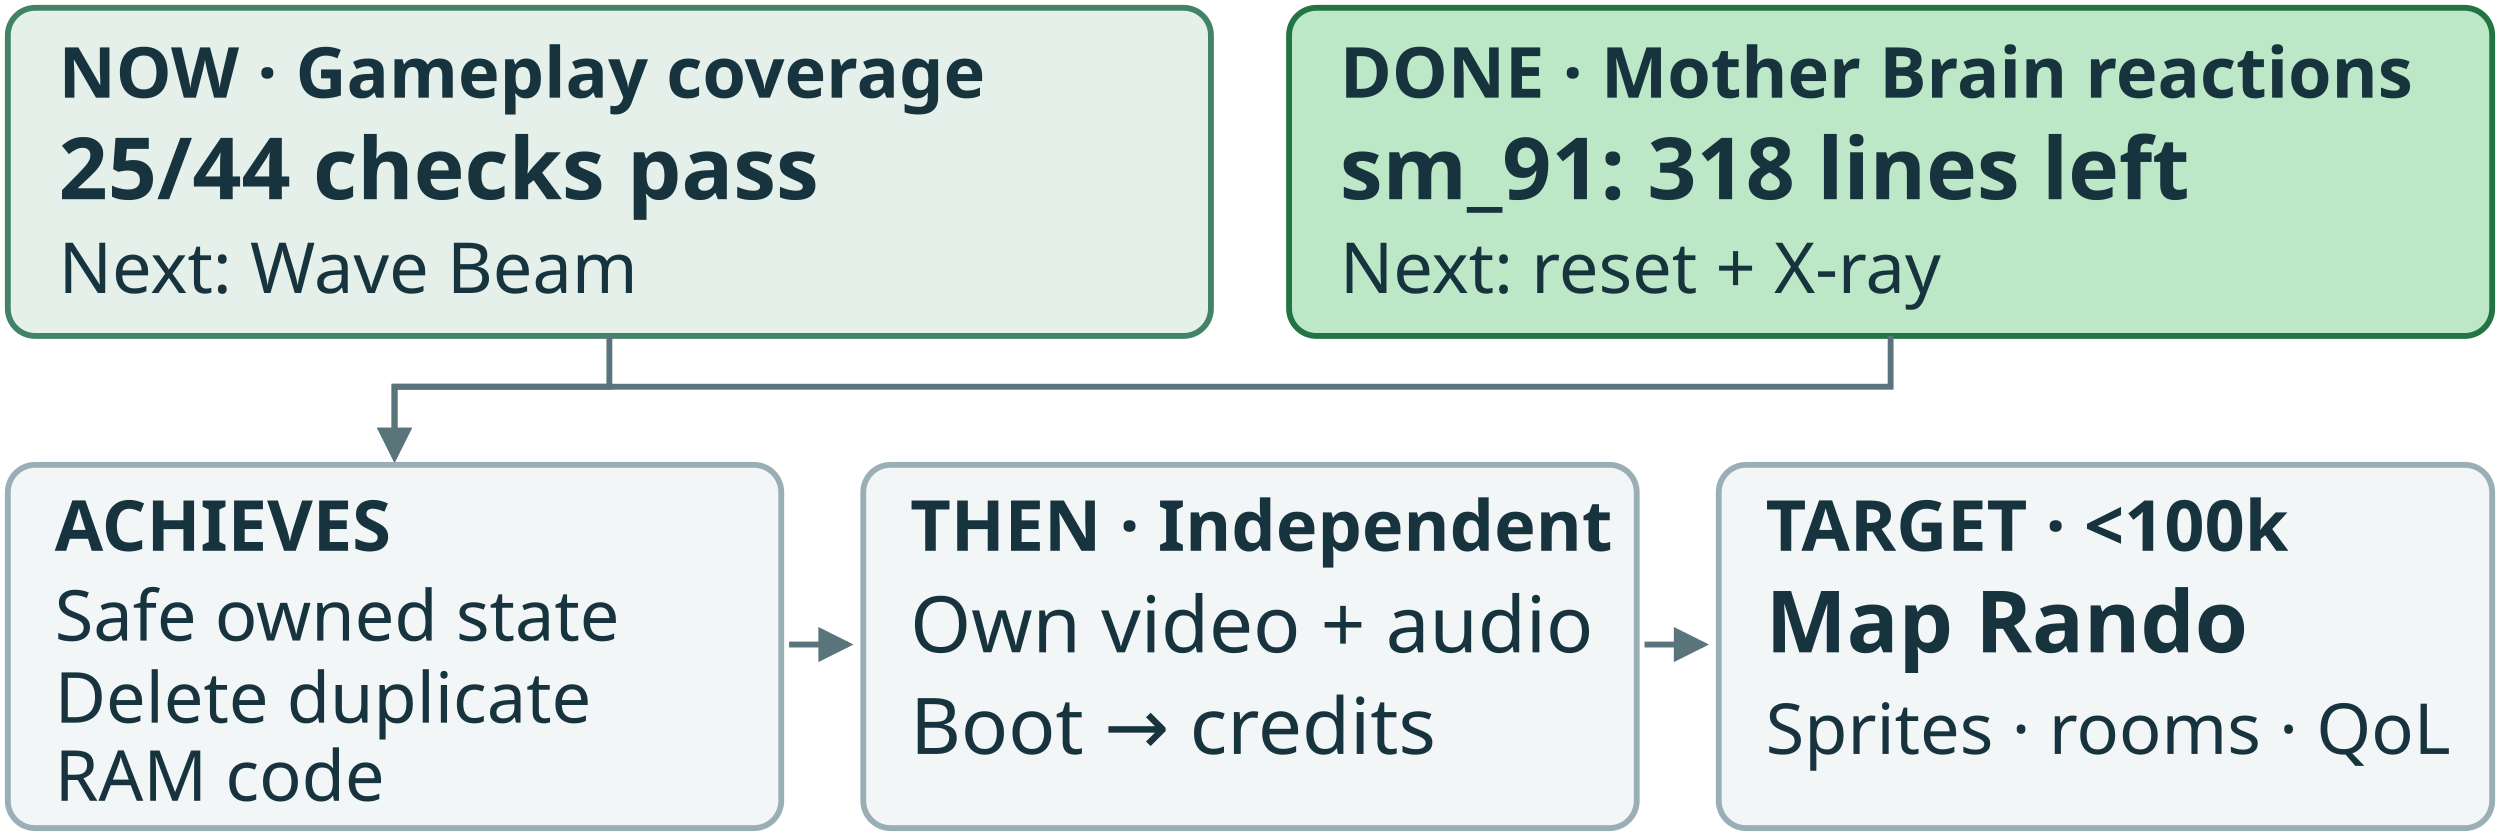
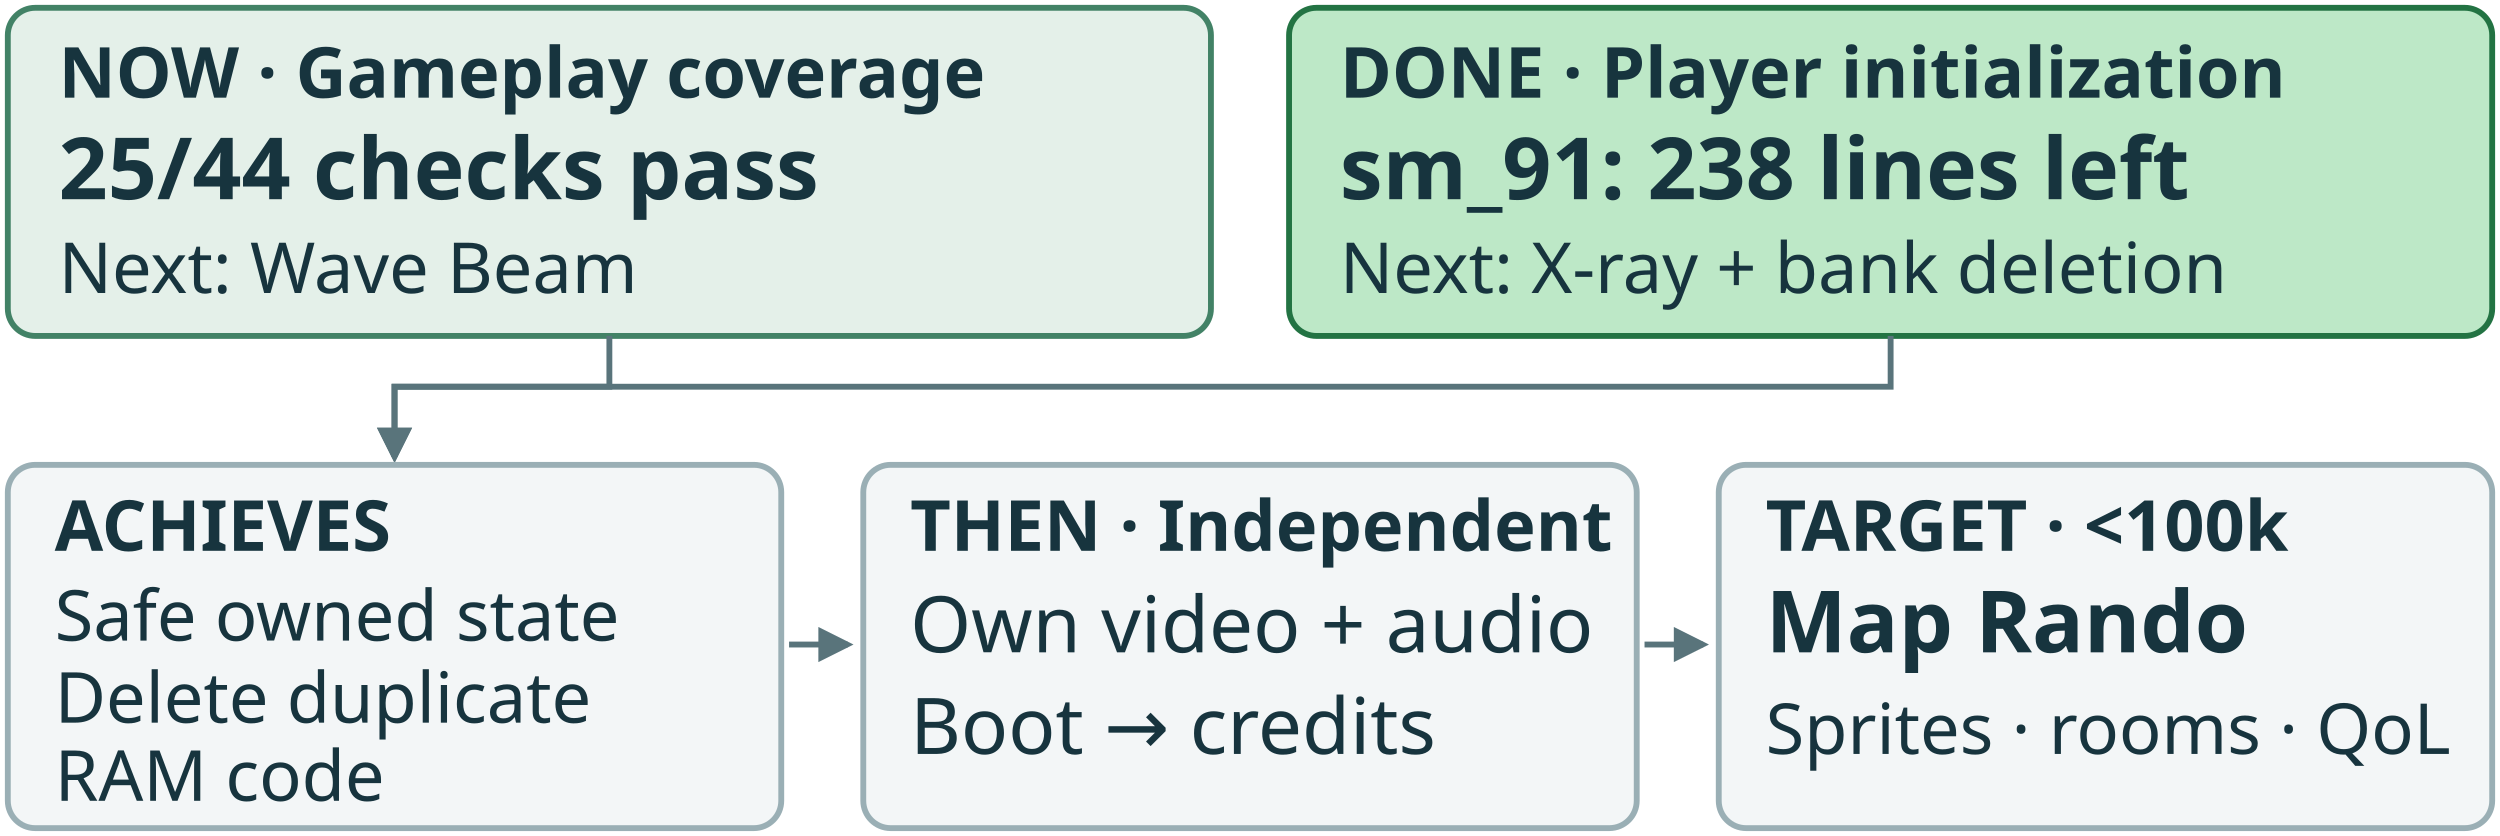
<svg xmlns="http://www.w3.org/2000/svg" width="640" height="214" viewBox="0 0 640 214" role="img" aria-labelledby="title description">
  <defs>
    <marker id="arrow" markerWidth="6" markerHeight="6" refX="5" refY="3" orient="auto">
      <path d="M0 0L6 3L0 6" fill="#59747b" />
    </marker>
  </defs>
  <style>text{font-family:system-ui,Segoe UI,sans-serif;fill:#17343e} .tag{font-size:18px;font-weight:650}.name{font-size:22px;font-weight:650}.note{font-size:20px}.small{font-size:18px}.now{fill:#e4f0e9;stroke:#428266}.done{fill:#bde8c7;stroke:#237343}.later{fill:#f3f6f7;stroke:#9aafb5}rect{stroke-width:1.5}path.link{fill:none;stroke:#59747b;stroke-width:1.5;marker-end:url(#arrow)}</style>
  <g aria-label="Now: gameplay coverage">
    <rect class="now" x="2" y="2" width="308" height="84" rx="7" />
    <text x="15" y="25" class="tag">NOW · Gameplay coverage</text>
    <text x="15" y="51" class="name">25/44 checks pass</text>
    <text x="15" y="75" class="small">Next: Wave Beam</text>
  </g>
-   <g aria-label="Done: Mother Brain player reactions owned. Next: reset and X-ray; sm_91 has 318 lines left">
+   <g aria-label="Done: player initialization owned. Next: X-ray and bank deletion; sm_91 has 238 lines left">
    <rect class="done" x="330" y="2" width="308" height="84" rx="7" />
-     <text x="343" y="25" class="tag">DONE · Mother Brain reactions</text>
-     <text x="343" y="51" class="name">sm_91: 318 lines left</text>
-     <text x="343" y="75" class="small">Next: reset + X-ray</text>
+     <text x="343" y="25" class="tag">DONE · Player initialization</text>
+     <text x="343" y="51" class="name">sm_91: 238 lines left</text>
+     <text x="343" y="75" class="small">Next: X-ray + bank deletion</text>
  </g>
  <path class="link" d="M156 86V99H101V117" />
  <path class="link" d="M484 86V99H101V117" />
  <g aria-label="Achieves: safe owned state with duplicate RAM code deleted">
    <rect class="later" x="2" y="119" width="198" height="93" rx="7" />
    <text x="14" y="141" class="tag">ACHIEVES</text>
    <text x="14" y="164" class="small">Safe owned state</text>
    <text x="14" y="185" class="small">Delete duplicate</text>
    <text x="14" y="205" class="small">RAM code</text>
  </g>
  <path class="link" d="M202 165H217" />
  <g aria-label="Then: independent engine">
    <rect class="later" x="221" y="119" width="198" height="93" rx="7" />
    <text x="233" y="141" class="tag">THEN · Independent</text>
    <text x="233" y="167" class="note">Own video + audio</text>
    <text x="233" y="193" class="note">Boot → credits</text>
  </g>
  <path class="link" d="M421 165H436" />
  <g aria-label="Target: Map Rando engine">
    <rect class="later" x="440" y="119" width="198" height="93" rx="7" />
    <text x="452" y="141" class="tag">TARGET · &lt;100k</text>
    <text x="452" y="167" class="name">Map Rando</text>
    <text x="452" y="193" class="small">Sprites · rooms · QoL</text>
  </g>
</svg>
